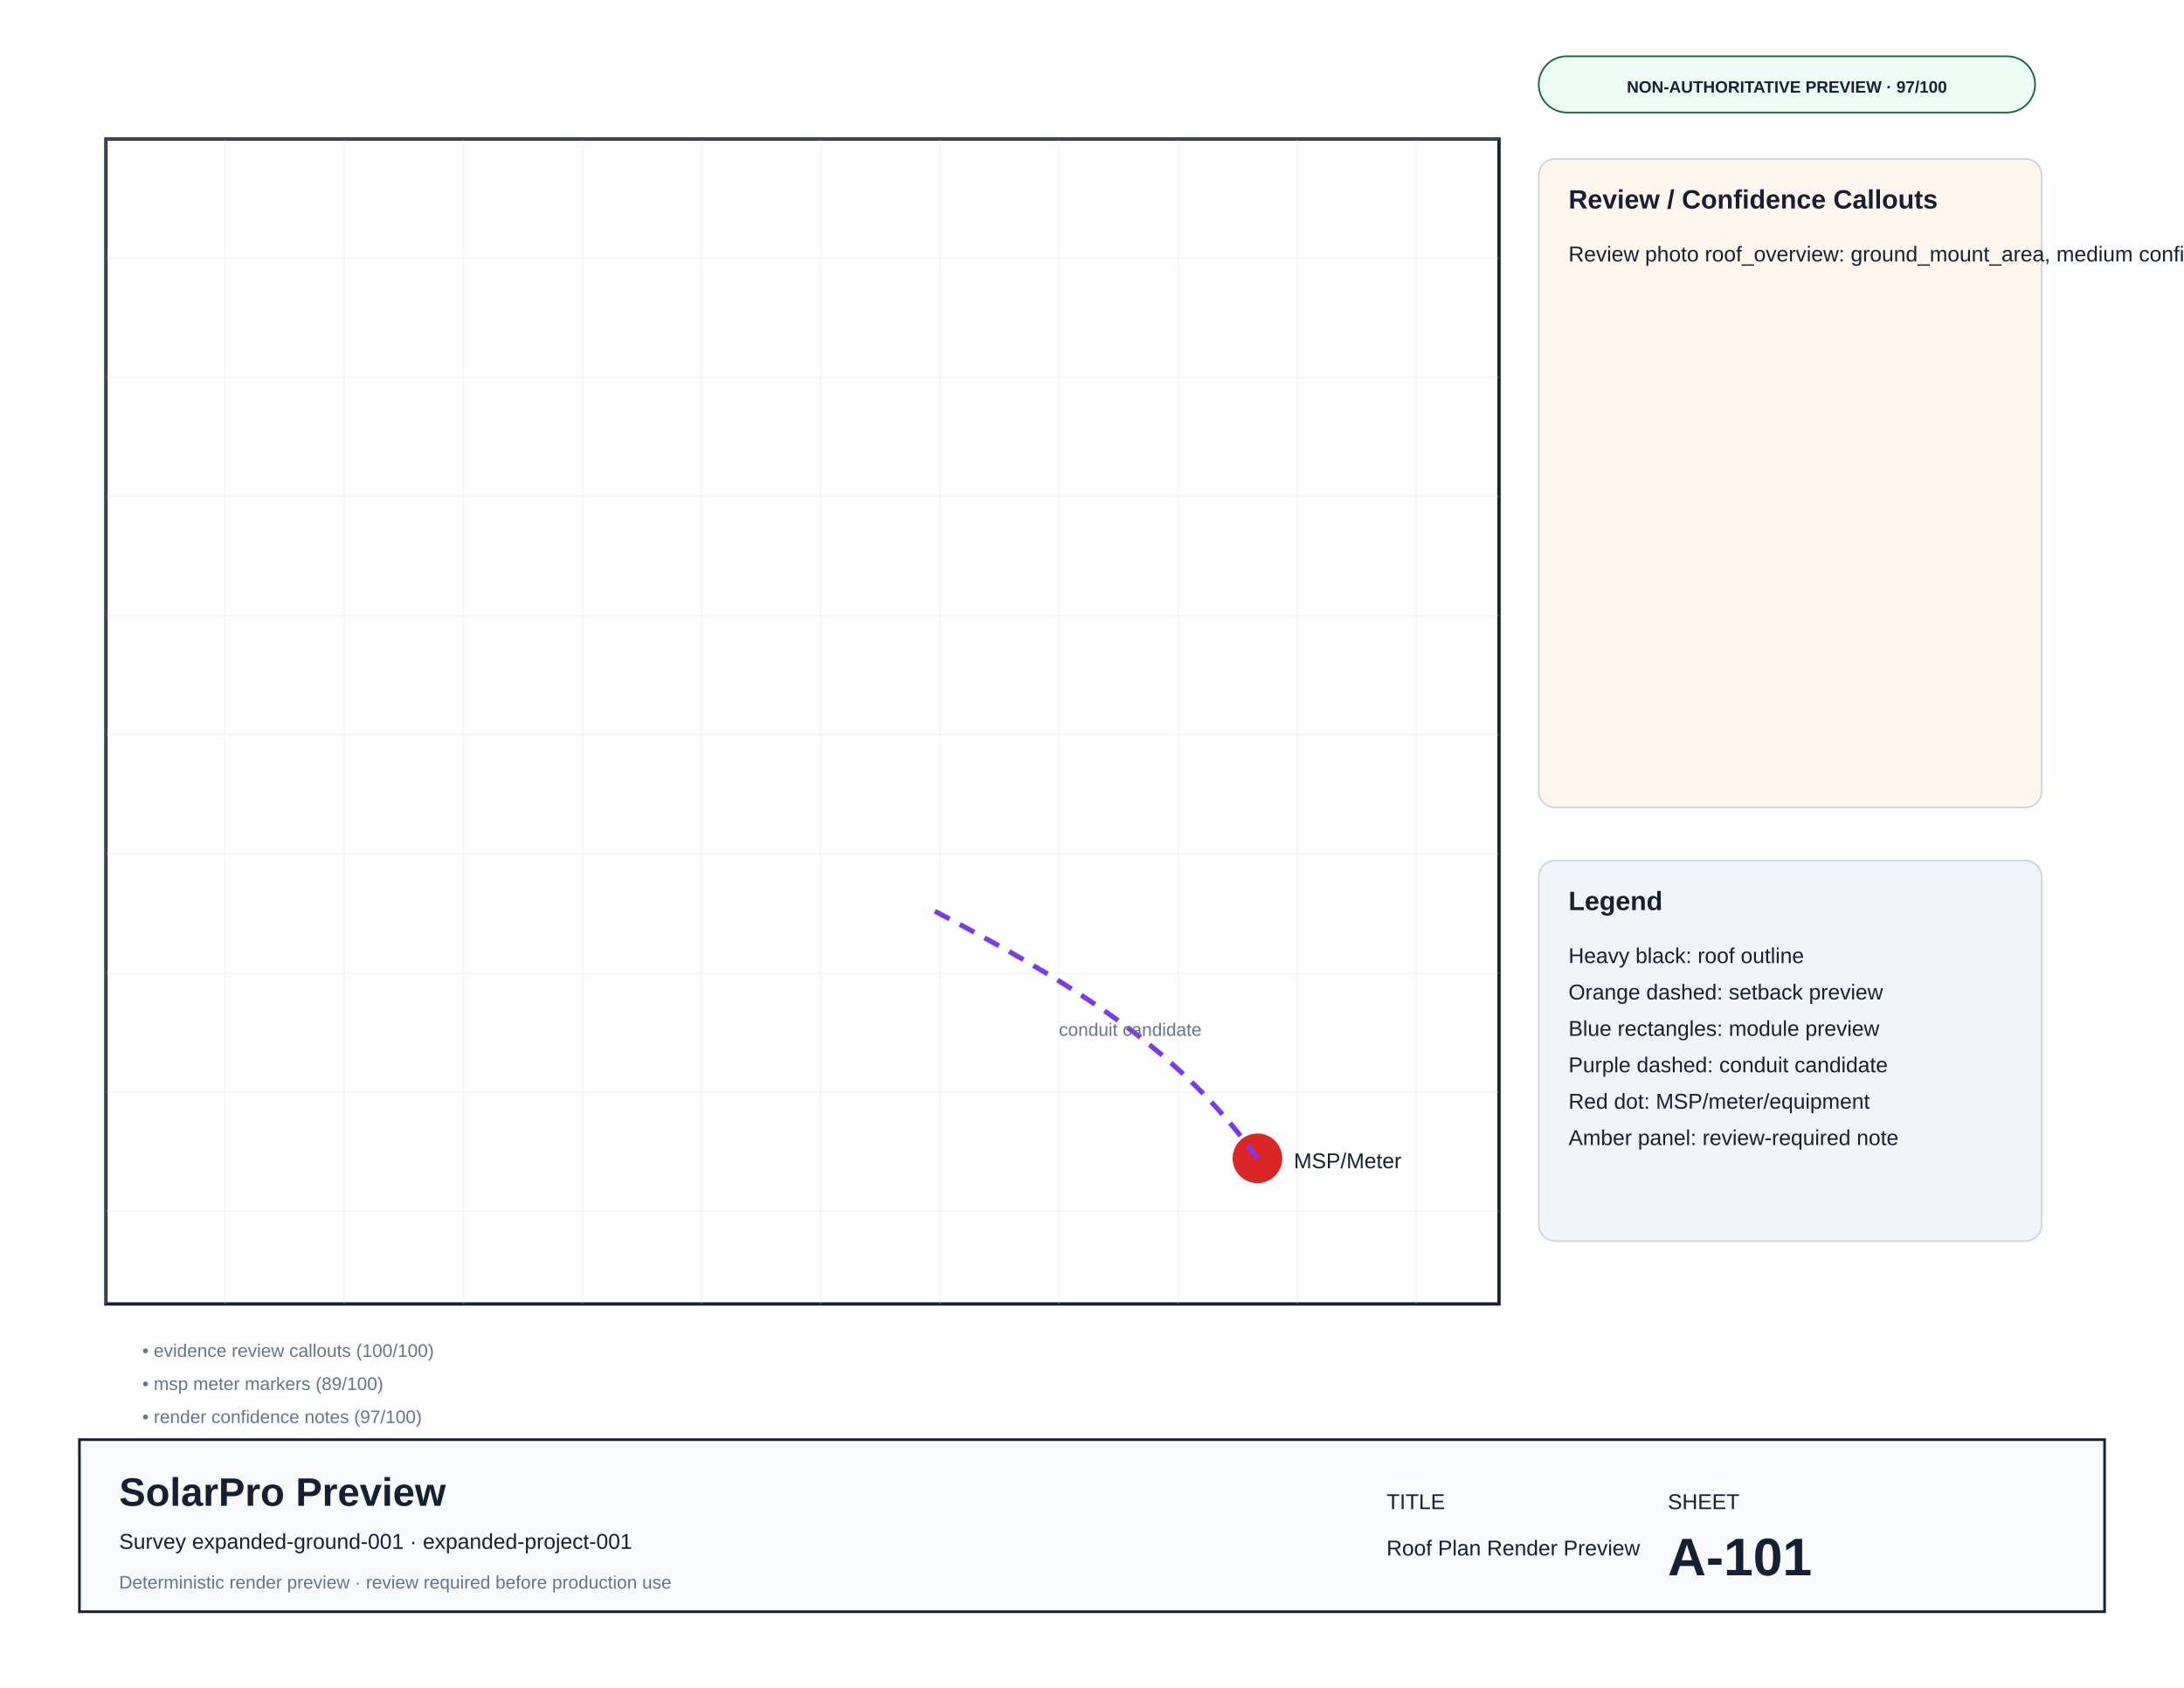
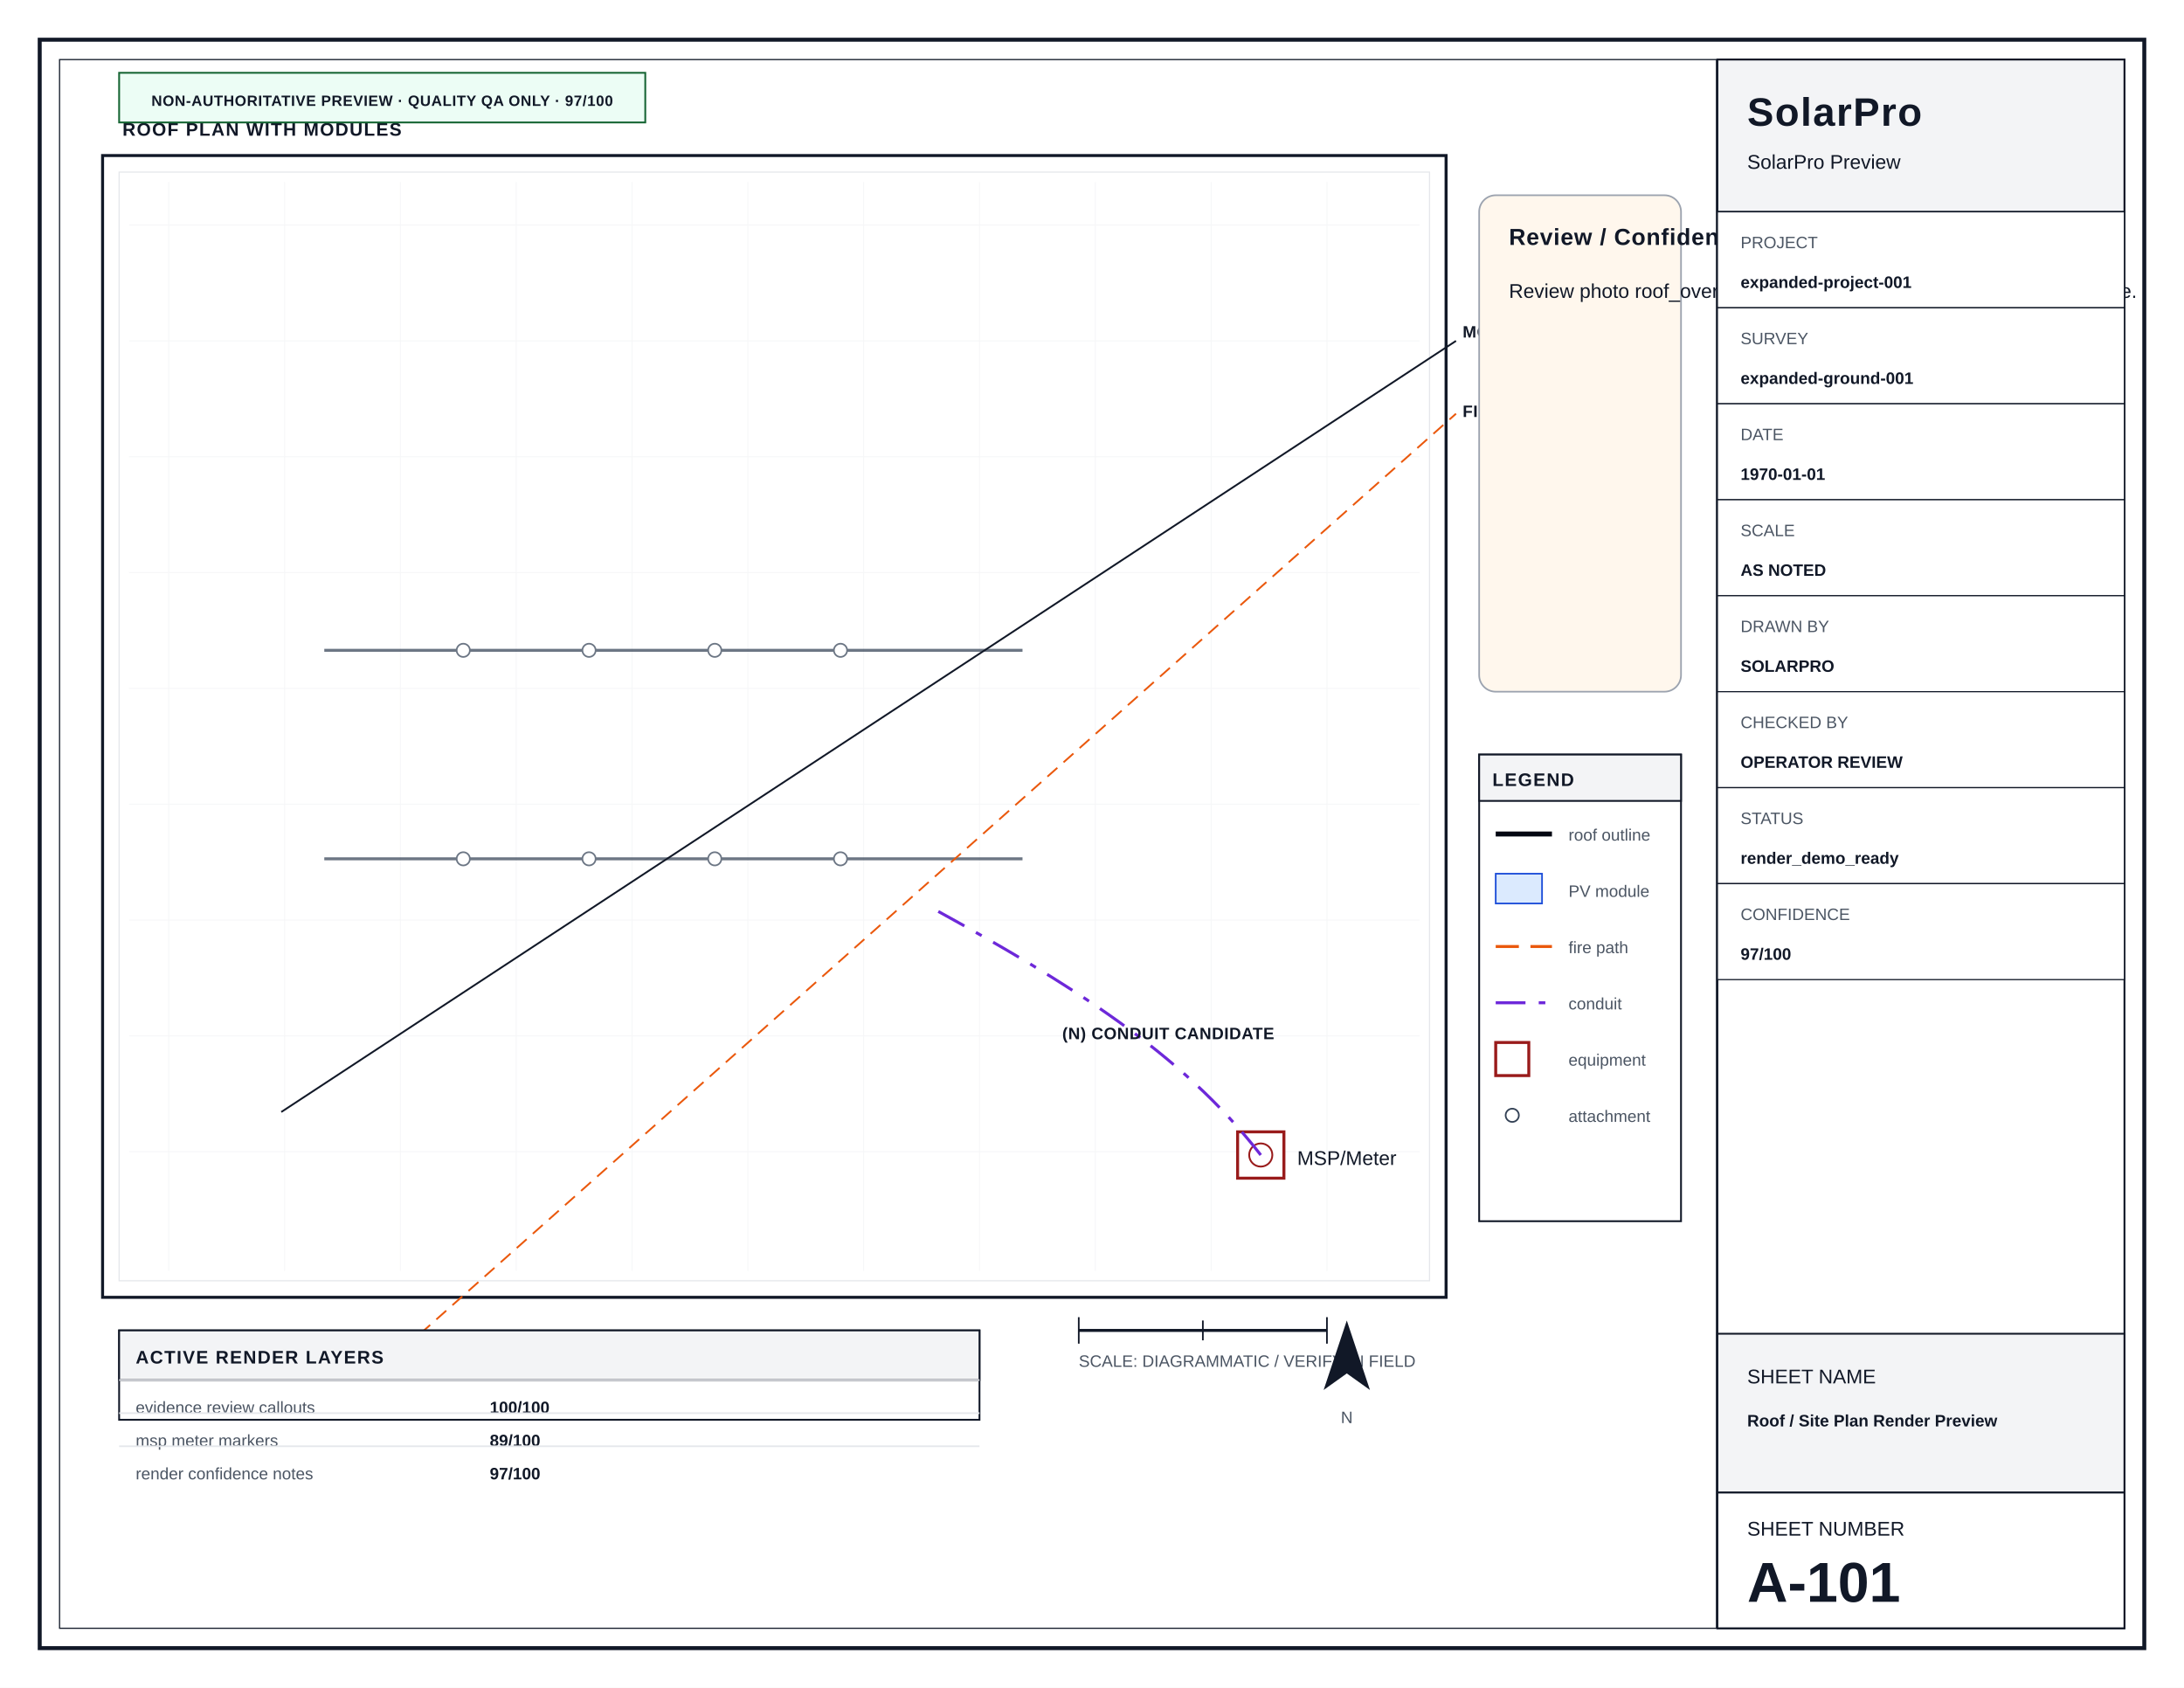
<svg xmlns="http://www.w3.org/2000/svg" width="1320" height="1020" viewBox="0 0 1320 1020" role="img">
  <defs>
-     <style>.title{font:700 24px Arial,sans-serif;fill:#172033}.sheetno{font:800 32px Arial,sans-serif;fill:#172033}.metric{font:800 28px Arial,sans-serif;fill:#172033}.panelTitle{font:700 16px Arial,sans-serif;fill:#172033}.label{font:700 15px Arial,sans-serif;fill:#172033}.small{font:13px Arial,sans-serif;fill:#172033}.tiny{font:11px Arial,sans-serif;fill:#64748b}.badge{font:700 14px Arial,sans-serif;fill:#172033}.stamp{font:700 10px Arial,sans-serif;fill:#172033}</style>
+     <style>.title{font:800 24px Arial,sans-serif;letter-spacing:.8px;fill:#111827}.drawingTitle{font:800 24px Arial,sans-serif;letter-spacing:.5px;fill:#111827}.sheetno{font:900 34px Arial,sans-serif;fill:#111827}.metric{font:800 24px Arial,sans-serif;fill:#111827}.panelTitle{font:800 14px Arial,sans-serif;letter-spacing:.4px;fill:#111827}.tableHead{font:800 11px Arial,sans-serif;letter-spacing:.7px;fill:#111827}.label{font:800 14px Arial,sans-serif;fill:#111827}.small{font:12px Arial,sans-serif;fill:#111827}.tiny{font:10px Arial,sans-serif;fill:#4b5563}.tinyStrong{font:700 10px Arial,sans-serif;fill:#111827}.callout{font:700 10px Arial,sans-serif;letter-spacing:.25px;fill:#111827}.badge{font:700 12px Arial,sans-serif;fill:#111827}.stamp{font:800 9px Arial,sans-serif;letter-spacing:.3px;fill:#111827}</style>
  </defs>
  <rect width="100%" height="100%" fill="#ffffff" />
-   <rect x="64" y="84" width="842" height="704" fill="#fff" stroke="#172033" stroke-width="2" />
-   <g opacity="0.24">
-     <line x1="64" y1="84" x2="64" y2="788" stroke="#d8dee9" />
-     <line x1="136" y1="84" x2="136" y2="788" stroke="#d8dee9" />
-     <line x1="208" y1="84" x2="208" y2="788" stroke="#d8dee9" />
-     <line x1="280" y1="84" x2="280" y2="788" stroke="#d8dee9" />
-     <line x1="352" y1="84" x2="352" y2="788" stroke="#d8dee9" />
-     <line x1="424" y1="84" x2="424" y2="788" stroke="#d8dee9" />
-     <line x1="496" y1="84" x2="496" y2="788" stroke="#d8dee9" />
-     <line x1="568" y1="84" x2="568" y2="788" stroke="#d8dee9" />
-     <line x1="640" y1="84" x2="640" y2="788" stroke="#d8dee9" />
-     <line x1="712" y1="84" x2="712" y2="788" stroke="#d8dee9" />
-     <line x1="784" y1="84" x2="784" y2="788" stroke="#d8dee9" />
-     <line x1="856" y1="84" x2="856" y2="788" stroke="#d8dee9" />
-     <line x1="64" y1="84" x2="906" y2="84" stroke="#d8dee9" />
-     <line x1="64" y1="156" x2="906" y2="156" stroke="#d8dee9" />
-     <line x1="64" y1="228" x2="906" y2="228" stroke="#d8dee9" />
-     <line x1="64" y1="300" x2="906" y2="300" stroke="#d8dee9" />
-     <line x1="64" y1="372" x2="906" y2="372" stroke="#d8dee9" />
-     <line x1="64" y1="444" x2="906" y2="444" stroke="#d8dee9" />
-     <line x1="64" y1="516" x2="906" y2="516" stroke="#d8dee9" />
-     <line x1="64" y1="588" x2="906" y2="588" stroke="#d8dee9" />
-     <line x1="64" y1="660" x2="906" y2="660" stroke="#d8dee9" />
-     <line x1="64" y1="732" x2="906" y2="732" stroke="#d8dee9" />
+   <g>
+     <rect x="24" y="24" width="1272" height="972" fill="none" stroke="#111827" stroke-width="2.4" />
+     <rect x="36" y="36" width="1248" height="948" fill="none" stroke="#111827" stroke-width="0.7" />
+     <line x1="1038" y1="36" x2="1038" y2="984" stroke="#111827" stroke-width="1.8" />
+   </g>
+   <rect x="62" y="94" width="812" height="690" fill="#fff" stroke="#111827" stroke-width="1.8" />
+   <rect x="72" y="104" width="792" height="670" fill="none" stroke="#e5e7eb" stroke-width="0.7" />
+   <g opacity="0.20">
+     <line x1="102" y1="110" x2="102" y2="768" stroke="#d1d5db" stroke-width="0.6" />
+     <line x1="172" y1="110" x2="172" y2="768" stroke="#d1d5db" stroke-width="0.6" />
+     <line x1="242" y1="110" x2="242" y2="768" stroke="#d1d5db" stroke-width="0.6" />
+     <line x1="312" y1="110" x2="312" y2="768" stroke="#d1d5db" stroke-width="0.6" />
+     <line x1="382" y1="110" x2="382" y2="768" stroke="#d1d5db" stroke-width="0.6" />
+     <line x1="452" y1="110" x2="452" y2="768" stroke="#d1d5db" stroke-width="0.6" />
+     <line x1="522" y1="110" x2="522" y2="768" stroke="#d1d5db" stroke-width="0.6" />
+     <line x1="592" y1="110" x2="592" y2="768" stroke="#d1d5db" stroke-width="0.6" />
+     <line x1="662" y1="110" x2="662" y2="768" stroke="#d1d5db" stroke-width="0.6" />
+     <line x1="732" y1="110" x2="732" y2="768" stroke="#d1d5db" stroke-width="0.6" />
+     <line x1="802" y1="110" x2="802" y2="768" stroke="#d1d5db" stroke-width="0.6" />
+     <line x1="78" y1="136" x2="858" y2="136" stroke="#d1d5db" stroke-width="0.6" />
+     <line x1="78" y1="206" x2="858" y2="206" stroke="#d1d5db" stroke-width="0.6" />
+     <line x1="78" y1="276" x2="858" y2="276" stroke="#d1d5db" stroke-width="0.6" />
+     <line x1="78" y1="346" x2="858" y2="346" stroke="#d1d5db" stroke-width="0.6" />
+     <line x1="78" y1="416" x2="858" y2="416" stroke="#d1d5db" stroke-width="0.6" />
+     <line x1="78" y1="486" x2="858" y2="486" stroke="#d1d5db" stroke-width="0.6" />
+     <line x1="78" y1="556" x2="858" y2="556" stroke="#d1d5db" stroke-width="0.6" />
+     <line x1="78" y1="626" x2="858" y2="626" stroke="#d1d5db" stroke-width="0.6" />
+     <line x1="78" y1="696" x2="858" y2="696" stroke="#d1d5db" stroke-width="0.6" />
+   </g>
+   <text x="74" y="82" class="tableHead">ROOF PLAN WITH MODULES</text>
+   <g opacity="0.72">
+     <line x1="196" y1="519" x2="618" y2="519" stroke="#334155" stroke-width="1.8" />
+     <line x1="196" y1="393" x2="618" y2="393" stroke="#334155" stroke-width="1.8" />
+     <circle cx="280" cy="519" r="4" fill="#fff" stroke="#334155" />
+     <circle cx="280" cy="393" r="4" fill="#fff" stroke="#334155" />
+     <circle cx="356" cy="519" r="4" fill="#fff" stroke="#334155" />
+     <circle cx="356" cy="393" r="4" fill="#fff" stroke="#334155" />
+     <circle cx="432" cy="519" r="4" fill="#fff" stroke="#334155" />
+     <circle cx="432" cy="393" r="4" fill="#fff" stroke="#334155" />
+     <circle cx="508" cy="519" r="4" fill="#fff" stroke="#334155" />
+     <circle cx="508" cy="393" r="4" fill="#fff" stroke="#334155" />
  </g>
  <g opacity="1">
-     <circle cx="760" cy="700" r="15" fill="#dc2626" />
-     <text x="782" y="706" class="small">MSP/Meter</text>
-     <path d="M 760 700 C 710 630, 640 590, 560 548" fill="none" stroke="#7c3aed" stroke-width="3" stroke-dasharray="10 7" />
-     <text x="640" y="626" class="tiny" fill="#7c3aed">conduit candidate</text>
-   </g>
-   <text x="86" y="820" class="tiny">• evidence review callouts (100/100)</text>
-   <text x="86" y="840" class="tiny">• msp meter markers (89/100)</text>
-   <text x="86" y="860" class="tiny">• render confidence notes (97/100)</text>
-   <text x="86" y="880" class="tiny">• module layout previews (87/100)</text>
-   <text x="86" y="900" class="tiny">• pitch azimuth overlays (90/100)</text>
-   <text x="86" y="920" class="tiny">• conduit path candidates (77/100)</text>
-   <g>
-     <rect x="930" y="96" width="304" height="392" rx="10" fill="#fff7ed" stroke="#cbd5e1" />
-     <text x="948" y="126" class="panelTitle">Review / Confidence Callouts</text>
-     <text x="948" y="158" class="small">Review photo roof_overview: ground_mount_area, medium confidence.</text>
+     <rect x="748" y="684" width="28" height="28" fill="#fff" stroke="#991b1b" stroke-width="1.8" />
+     <circle cx="762" cy="698" r="7" fill="none" stroke="#991b1b" stroke-width="1.1" />
+     <path d="M 762 698 C 714 636, 646 594, 562 548" fill="none" stroke="#6d28d9" stroke-width="1.8" stroke-dasharray="18 8 4 8" />
+     <text x="642" y="628" class="callout" fill="#6d28d9">(N) CONDUIT CANDIDATE</text>
+     <text x="784" y="704" class="small">MSP/Meter</text>
  </g>
  <g>
-     <rect x="930" y="520" width="304" height="230" rx="10" fill="#f1f5f9" stroke="#cbd5e1" />
-     <text x="948" y="550" class="panelTitle">Legend</text>
-     <text x="948" y="582" class="small">Heavy black: roof outline</text>
-     <text x="948" y="604" class="small">Orange dashed: setback preview</text>
-     <text x="948" y="626" class="small">Blue rectangles: module preview</text>
-     <text x="948" y="648" class="small">Purple dashed: conduit candidate</text>
-     <text x="948" y="670" class="small">Red dot: MSP/meter/equipment</text>
-     <text x="948" y="692" class="small">Amber panel: review-required note</text>
+     <path d="M 170 672 L 880 206" fill="none" stroke="#111827" stroke-width="1.1" />
+     <text x="884" y="204" class="callout">MODULE PREVIEW ZONE</text>
+     <path d="M 254 806 L 880 250" fill="none" stroke="#ea580c" stroke-width="1.1" stroke-dasharray="8 5" />
+     <text x="884" y="252" class="callout" fill="#ea580c">FIRE SETBACK OVERLAY</text>
  </g>
  <g>
-     <rect x="48" y="870" width="1224" height="104" fill="#f8fafc" stroke="#172033" stroke-width="1.6" />
-     <text x="72" y="910" class="title">SolarPro Preview</text>
-     <text x="72" y="936" class="small">Survey expanded-ground-001 · expanded-project-001</text>
-     <text x="72" y="960" class="tiny">Deterministic render preview · review required before production use</text>
-     <text x="1008" y="912" class="small">SHEET</text>
-     <text x="1008" y="952" class="sheetno">A-101</text>
-     <text x="838" y="912" class="small">TITLE</text>
-     <text x="838" y="940" class="small">Roof Plan Render Preview</text>
+     <rect x="72" y="804" width="520" height="54" fill="#fff" stroke="#111827" stroke-width="1.1" />
+     <rect x="72" y="804" width="520" height="30" fill="#f3f4f6" stroke="#111827" stroke-width="1.1" />
+     <text x="82" y="824" class="tableHead">ACTIVE RENDER LAYERS</text>
+     <line x1="72" y1="834" x2="592" y2="834" stroke="#e5e7eb" />
+     <text x="82" y="854" class="tiny">evidence review callouts</text>
+     <text x="296" y="854" class="tinyStrong">100/100</text>
+     <line x1="72" y1="854" x2="592" y2="854" stroke="#e5e7eb" />
+     <text x="82" y="874" class="tiny">msp meter markers</text>
+     <text x="296" y="874" class="tinyStrong">89/100</text>
+     <line x1="72" y1="874" x2="592" y2="874" stroke="#e5e7eb" />
+     <text x="82" y="894" class="tiny">render confidence notes</text>
+     <text x="296" y="894" class="tinyStrong">97/100</text>
  </g>
  <g>
-     <rect x="930" y="34" width="300" height="34" rx="17" fill="#ecfdf5" stroke="#166534" />
-     <text x="1080" y="56" text-anchor="middle" class="stamp">NON-AUTHORITATIVE PREVIEW · 97/100</text>
+     <rect x="894" y="118" width="122" height="300" rx="10" fill="#fff7ed" stroke="#9ca3af" />
+     <text x="912" y="148" class="panelTitle">Review / Confidence Callouts</text>
+     <text x="912" y="180" class="small">Review photo roof_overview: ground_mount_area, medium confidence.</text>
+   </g>
+   <g>
+     <rect x="894" y="456" width="122" height="282" fill="#fff" stroke="#111827" stroke-width="1.1" />
+     <rect x="894" y="456" width="122" height="28" fill="#f3f4f6" stroke="#111827" stroke-width="1.1" />
+     <text x="902" y="475" class="tableHead">LEGEND</text>
+     <g transform="translate(904 504)">
+       <line x1="0" y1="0" x2="34" y2="0" stroke="#030712" stroke-width="3" />
+       <text x="44" y="4" class="tiny">roof outline</text>
+     </g>
+     <g transform="translate(904 538)">
+       <rect x="0" y="-10" width="28" height="18" fill="#dbeafe" stroke="#1d4ed8" />
+       <text x="44" y="4" class="tiny">PV module</text>
+     </g>
+     <g transform="translate(904 572)">
+       <line x1="0" y1="0" x2="34" y2="0" stroke="#ea580c" stroke-width="1.8" stroke-dasharray="14 7" />
+       <text x="44" y="4" class="tiny">fire path</text>
+     </g>
+     <g transform="translate(904 606)">
+       <line x1="0" y1="0" x2="34" y2="0" stroke="#6d28d9" stroke-width="1.8" stroke-dasharray="18 8 4 8" />
+       <text x="44" y="4" class="tiny">conduit</text>
+     </g>
+     <g transform="translate(904 640)">
+       <rect x="0" y="-10" width="20" height="20" fill="#fff" stroke="#991b1b" stroke-width="1.8" />
+       <text x="44" y="4" class="tiny">equipment</text>
+     </g>
+     <g transform="translate(904 674)">
+       <circle cx="10" cy="0" r="4" fill="#fff" stroke="#334155" />
+       <text x="44" y="4" class="tiny">attachment</text>
+     </g>
+   </g>
+   <g>
+     <line x1="652" y1="804" x2="802" y2="804" stroke="#111827" stroke-width="1.8" />
+     <line x1="652" y1="796" x2="652" y2="812" stroke="#111827" />
+     <line x1="727" y1="798" x2="727" y2="810" stroke="#111827" />
+     <line x1="802" y1="796" x2="802" y2="812" stroke="#111827" />
+     <text x="652" y="826" class="tiny">SCALE: DIAGRAMMATIC / VERIFY IN FIELD</text>
+   </g>
+   <g>
+     <path d="M 814 798 l 14 42 l -14 -10 l -14 10 Z" fill="#111827" />
+     <text x="814" y="860" text-anchor="middle" class="tiny">N</text>
+   </g>
+   <g>
+     <rect x="1038" y="36" width="246" height="948" fill="#fff" stroke="#111827" stroke-width="1.1" />
+     <rect x="1038" y="36" width="246" height="92" fill="#f3f4f6" stroke="#111827" stroke-width="1.1" />
+     <text x="1056" y="76" class="title">SolarPro</text>
+     <text x="1056" y="102" class="small">SolarPro Preview</text>
+     <rect x="1038" y="128" width="246" height="58" fill="#fff" stroke="#111827" stroke-width="0.7" />
+     <text x="1052" y="150" class="tiny">PROJECT</text>
+     <text x="1052" y="174" class="tinyStrong">expanded-project-001</text>
+     <rect x="1038" y="186" width="246" height="58" fill="#fff" stroke="#111827" stroke-width="0.7" />
+     <text x="1052" y="208" class="tiny">SURVEY</text>
+     <text x="1052" y="232" class="tinyStrong">expanded-ground-001</text>
+     <rect x="1038" y="244" width="246" height="58" fill="#fff" stroke="#111827" stroke-width="0.7" />
+     <text x="1052" y="266" class="tiny">DATE</text>
+     <text x="1052" y="290" class="tinyStrong">1970-01-01</text>
+     <rect x="1038" y="302" width="246" height="58" fill="#fff" stroke="#111827" stroke-width="0.7" />
+     <text x="1052" y="324" class="tiny">SCALE</text>
+     <text x="1052" y="348" class="tinyStrong">AS NOTED</text>
+     <rect x="1038" y="360" width="246" height="58" fill="#fff" stroke="#111827" stroke-width="0.7" />
+     <text x="1052" y="382" class="tiny">DRAWN BY</text>
+     <text x="1052" y="406" class="tinyStrong">SOLARPRO</text>
+     <rect x="1038" y="418" width="246" height="58" fill="#fff" stroke="#111827" stroke-width="0.7" />
+     <text x="1052" y="440" class="tiny">CHECKED BY</text>
+     <text x="1052" y="464" class="tinyStrong">OPERATOR REVIEW</text>
+     <rect x="1038" y="476" width="246" height="58" fill="#fff" stroke="#111827" stroke-width="0.7" />
+     <text x="1052" y="498" class="tiny">STATUS</text>
+     <text x="1052" y="522" class="tinyStrong">render_demo_ready</text>
+     <rect x="1038" y="534" width="246" height="58" fill="#fff" stroke="#111827" stroke-width="0.7" />
+     <text x="1052" y="556" class="tiny">CONFIDENCE</text>
+     <text x="1052" y="580" class="tinyStrong">97/100</text>
+     <rect x="1038" y="806" width="246" height="96" fill="#f3f4f6" stroke="#111827" stroke-width="1.1" />
+     <text x="1056" y="836" class="small">SHEET NAME</text>
+     <text x="1056" y="862" class="tinyStrong">Roof / Site Plan Render Preview</text>
+     <rect x="1038" y="902" width="246" height="82" fill="#fff" stroke="#111827" stroke-width="1.1" />
+     <text x="1056" y="928" class="small">SHEET NUMBER</text>
+     <text x="1056" y="968" class="sheetno">A-101</text>
+   </g>
+   <g>
+     <rect x="72" y="44" width="318" height="30" fill="#ecfdf5" stroke="#166534" stroke-width="1.1" />
+     <text x="231" y="64" text-anchor="middle" class="stamp">NON-AUTHORITATIVE PREVIEW · QUALITY QA ONLY · 97/100</text>
  </g>
</svg>
